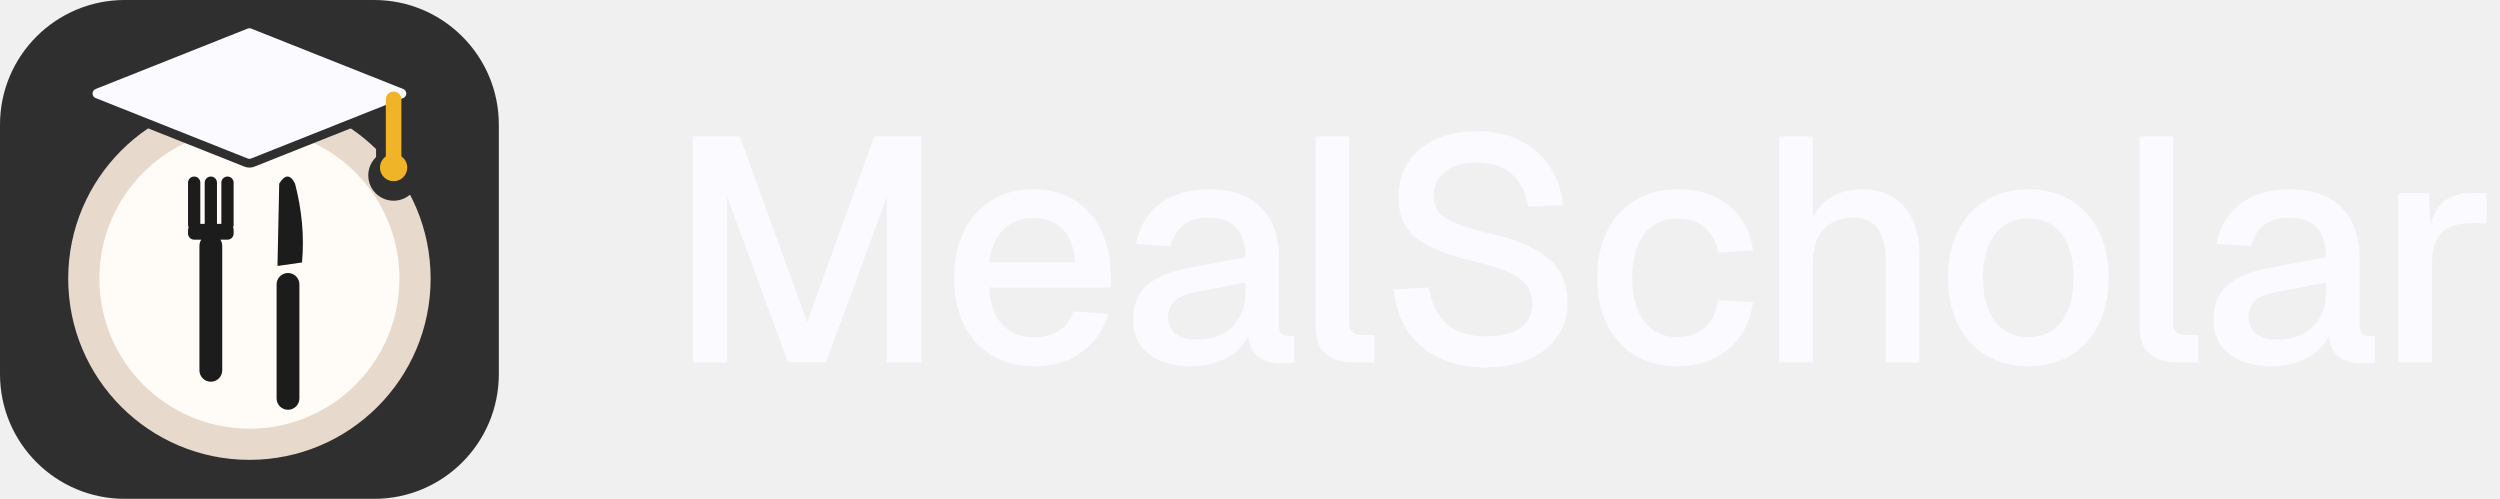
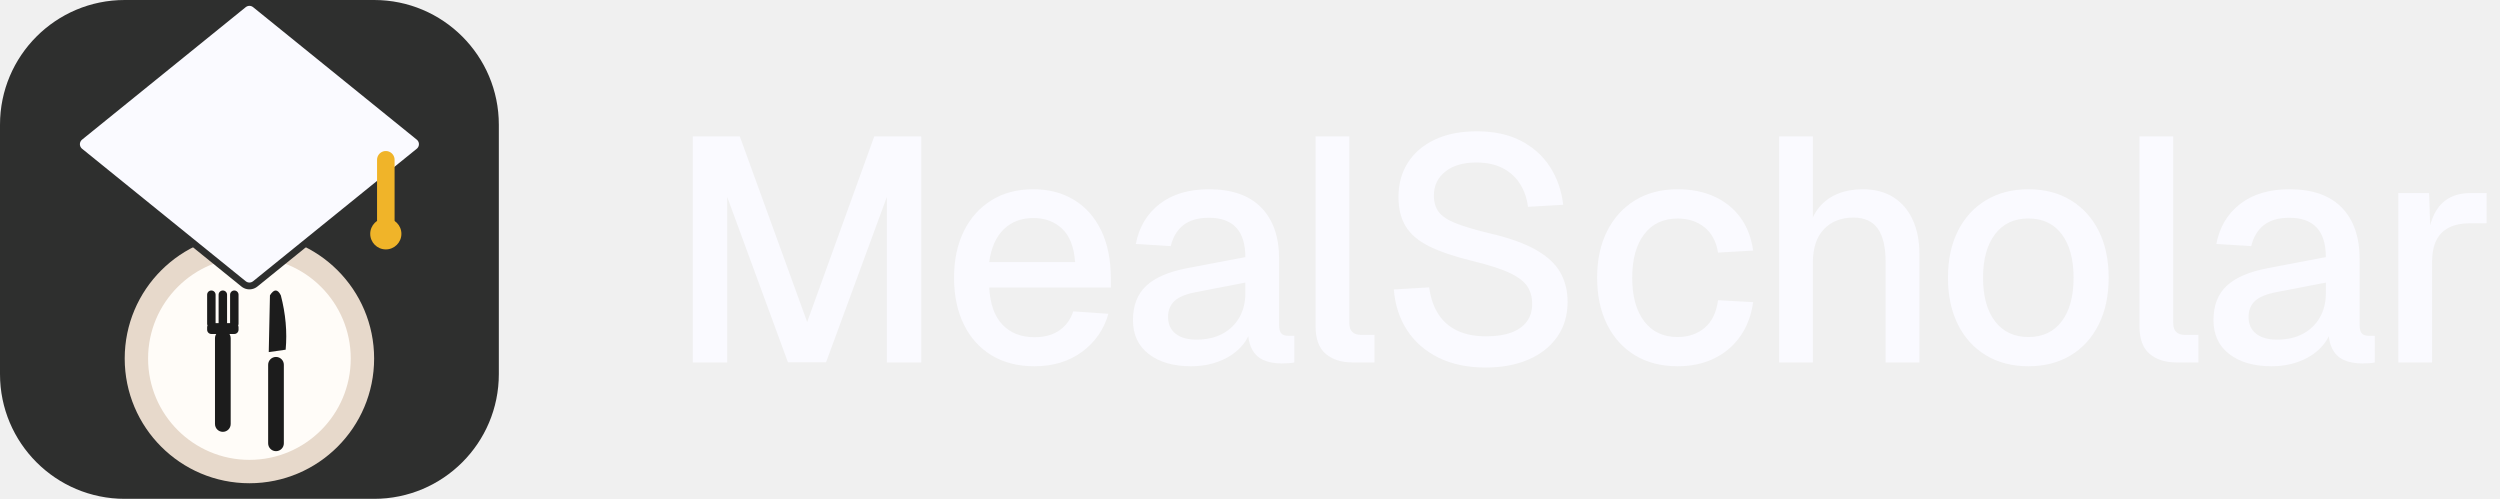
<svg xmlns="http://www.w3.org/2000/svg" viewBox="0 0 2566 512" role="img" aria-label="MealScholar">
  <rect width="512" height="512" rx="128" fill="#2E2F2E" />
  <mask id="ms-gap" maskUnits="userSpaceOnUse" x="0" y="0" width="512" height="512">
    <path d="M0 0h512v512H0z" fill="#fff" />
-     <polygon points="256,34 412,96 256,158 100,96" stroke="#000" stroke-width="28" stroke-linejoin="round" />
-     <path d="M404 104v64" stroke="#000" stroke-width="36" stroke-linecap="round" />
-     <circle cx="404" cy="180" r="26" />
+     <polygon points="256,12 424,148 256,284 88,148" stroke="#000" stroke-width="26" stroke-linejoin="round" />
+     <path d="M396 164v70" stroke="#000" stroke-width="34" stroke-linecap="round" />
+     <circle cx="396" cy="250" r="24" />
  </mask>
  <g mask="url(#ms-gap)">
-     <circle cx="256" cy="286" r="186" fill="#E7D9CB" />
-     <circle cx="256" cy="286" r="154" fill="#FFFCF8" />
+     <circle cx="256" cy="368" r="128" fill="#E7D9CB" />
+     <circle cx="256" cy="368" r="104" fill="#FFFCF8" />
  </g>
-   <g transform="translate(256 300) scale(0.9)">
+   <g transform="translate(256 380) scale(0.62)">
    <g fill="#1C1C1C">
      <g transform="translate(-44 0)">
        <path d="M-19 -132H-19A7 7 0 0 1 -12 -125V-77A7 7 0 0 1 -19 -70H-19A7 7 0 0 1 -26 -77V-125A7 7 0 0 1 -19 -132ZM0 -132H0A7 7 0 0 1 7 -125V-77A7 7 0 0 1 0 -70H0A7 7 0 0 1 -7 -77V-125A7 7 0 0 1 0 -132ZM19 -132H19A7 7 0 0 1 26 -125V-77A7 7 0 0 1 19 -70H19A7 7 0 0 1 12 -77V-125A7 7 0 0 1 19 -132ZM-19 -78H19A7 7 0 0 1 26 -71V-67A7 7 0 0 1 19 -60H-19A7 7 0 0 1 -26 -67V-71A7 7 0 0 1 -19 -78ZM0 -66H0A13 13 0 0 1 13 -53V89A13 13 0 0 1 0 102H0A13 13 0 0 1 -13 89V-53A13 13 0 0 1 0 -66Z" />
      </g>
      <g transform="translate(44 0)">
        <path d="M-10 -124L-12 -30L16 -34Q20 -78 8 -124Q0 -140 -10 -124ZM0 -22H0A13 13 0 0 1 13 -9V121A13 13 0 0 1 0 134H0A13 13 0 0 1 -13 121V-9A13 13 0 0 1 0 -22Z" />
      </g>
    </g>
  </g>
-   <polygon points="256,34 412,96 256,158 100,96" fill="#FAFAFF" stroke="#FAFAFF" stroke-width="10" stroke-linejoin="round" />
-   <path d="M404 102v58" stroke="#F0B429" stroke-width="16" stroke-linecap="round" />
-   <circle cx="404" cy="172" r="14" fill="#F0B429" />
+   <polygon points="256,12 424,148 256,284 88,148" fill="#FAFAFF" stroke="#FAFAFF" stroke-width="12" stroke-linejoin="round" />
+   <path d="M396 164v62" stroke="#F0B429" stroke-width="18" stroke-linecap="round" />
+   <circle cx="396" cy="240" r="16" fill="#F0B429" />
  <path transform="translate(683 372) scale(0.32676)" fill="#FAFAFF" d="M86 0.0V-710.0H233.601L445.2 -127.002L655.999 -710.0H803.601V0.0H695.6V-519.998L504.601 -0.6H384.8L194.001 -519.998V0.0Z M1158.8 12.0Q1081.4 12.0 1024.8 -22.2Q968.2 -56.4 937.4 -119.1Q906.6 -181.8 906.6 -266Q906.6 -350.2 937.4 -412.4Q968.2 -474.6 1024 -509.3Q1079.8 -544 1155.6 -544Q1228.201 -544 1283.301 -510.7Q1338.401 -477.4 1368.801 -414.4Q1399.201 -351.4 1399.201 -262V-235.2H1017.001Q1021.401 -157.4 1058.901 -118.3Q1096.401 -79.201 1159.6 -79.201Q1207 -79.201 1237.9 -101.001Q1268.8 -122.8 1281 -160.4L1391.401 -152.8Q1370.201 -78.6 1308.601 -33.3Q1247.001 12.0 1158.8 12.0ZM1017.001 -315.2H1286.8Q1281.8 -386.2 1246.2 -419.9Q1210.6 -453.599 1155.6 -453.599Q1099.401 -453.599 1062.901 -418.4Q1026.401 -383.2 1017.001 -315.2Z M1650.8 12.0Q1568.2 12.0 1518.4 -26.2Q1468.6 -64.4 1468.6 -132.8Q1468.6 -201.6 1510.1 -240.5Q1551.6 -279.4 1638.8 -296L1821.6 -330.8Q1821.6 -392.8 1792.8 -423.6Q1764 -454.4 1707.2 -454.4Q1656.401 -454.4 1627.101 -431.5Q1597.801 -408.6 1587.201 -365.4L1477.6 -372.2Q1492.8 -451.8 1552.6 -497.9Q1612.4 -544 1707.2 -544Q1815.201 -544 1871.401 -486.6Q1927.601 -429.2 1927.601 -325.2V-118.401Q1927.601 -98.801 1934.501 -91.201Q1941.401 -83.601 1956.401 -83.601H1975.401V0.0Q1970.401 1.4 1959.201 2.3Q1948.001 3.2 1936.201 3.2Q1901.601 3.2 1877.401 -8Q1853.2 -19.2 1841 -44.5Q1828.8 -69.8 1828.8 -112.8L1839.6 -108.0Q1831.8 -73.4 1805.2 -46Q1778.6 -18.6 1738.5 -3.3Q1698.4 12.0 1650.8 12.0ZM1668.001 -71.601Q1715.8 -71.601 1750.1 -90.2Q1784.4 -108.8 1803 -141.7Q1821.6 -174.6 1821.6 -216.8V-250.8L1666.401 -220.8Q1618.201 -211.6 1598.501 -192.5Q1578.801 -173.4 1578.801 -142.8Q1578.801 -109 1602.401 -90.3Q1626.001 -71.601 1668.001 -71.601Z M2158.2 0.0Q2105.8 0.0 2074 -27Q2042.2 -54 2042.2 -113.201V-710.0H2148.201V-123.201Q2148.201 -104.801 2157.601 -95.701Q2167.001 -86.601 2184.601 -86.601H2227.201V0.0Z M2576.2 16.0Q2491 16.0 2428.4 -15.0Q2365.8 -46.0 2329.8 -101Q2293.8 -156 2288 -229.2L2399.001 -235.8Q2405.601 -186.4 2427.801 -151.901Q2450.001 -117.401 2487.501 -99.701Q2525.001 -82.001 2578.2 -82.001Q2624.2 -82.001 2656.4 -93.701Q2688.6 -105.401 2705.6 -128.201Q2722.6 -151 2722.6 -184Q2722.6 -214.2 2708.3 -237.5Q2694 -260.8 2653.7 -280.3Q2613.4 -299.8 2534.601 -318.799Q2449.6 -339.599 2398.8 -364.899Q2348 -390.199 2325.3 -427.4Q2302.6 -464.6 2302.6 -520Q2302.6 -581.2 2332.2 -627.6Q2361.8 -674 2417 -700Q2472.2 -726.0 2548.601 -726.0Q2630.001 -726.0 2687.601 -696Q2745.201 -666 2778.701 -614Q2812.201 -562 2820.001 -495.2L2709.4 -488.8Q2704.2 -529.8 2684.2 -561.199Q2664.2 -592.599 2629.9 -610.299Q2595.6 -627.999 2546.601 -627.999Q2485.401 -627.999 2449.601 -599.399Q2413.801 -570.799 2413.801 -524.4Q2413.801 -493.6 2428.501 -473.4Q2443.201 -453.2 2480.501 -438Q2517.801 -422.8 2587 -406Q2679.201 -384.8 2733.401 -354.2Q2787.601 -323.6 2810.701 -283Q2833.801 -242.4 2833.801 -190.4Q2833.801 -127 2801.301 -80.5Q2768.801 -34 2710.901 -9Q2653.001 16.0 2576.2 16.0Z M3179.4 12.0Q3102.6 12.0 3045.9 -22.2Q2989.2 -56.4 2957.9 -119.1Q2926.6 -181.8 2926.6 -266Q2926.6 -350.2 2957.9 -412.4Q2989.2 -474.6 3045.9 -509.3Q3102.6 -544 3179.4 -544Q3243.801 -544 3294.201 -521.3Q3344.601 -498.6 3376.301 -455.7Q3408.001 -412.8 3416.601 -351.4L3306.4 -345Q3298 -397 3263.8 -424.499Q3229.6 -451.999 3179.4 -451.999Q3112.001 -451.999 3074.401 -402.6Q3036.801 -353.2 3036.801 -266Q3036.801 -178.6 3074.401 -129.201Q3112.001 -79.801 3179.4 -79.801Q3229.8 -79.801 3264.1 -108.501Q3298.4 -137.201 3306.4 -195.4L3416.601 -189.4Q3408.201 -128 3376.701 -82.8Q3345.201 -37.6 3294.801 -12.8Q3244.401 12.0 3179.4 12.0Z M3498.2 0.0V-710.0H3604.201V-412.4L3591.001 -413.6Q3600.201 -458.6 3624.101 -487.3Q3648.001 -516 3683.101 -530Q3718.201 -544 3760.201 -544Q3818.201 -544 3858.001 -518.4Q3897.801 -492.8 3918.301 -447.1Q3938.801 -401.4 3938.801 -342.2V0.0H3832.8V-314.4Q3832.8 -385.599 3808.2 -420.299Q3783.6 -454.999 3731.8 -454.999Q3673.801 -454.999 3639.001 -418.599Q3604.201 -382.2 3604.201 -312.4V0.0Z M4281.4 12.0Q4205.4 12.0 4148.3 -22.2Q4091.2 -56.4 4059.9 -119.1Q4028.6 -181.8 4028.6 -266Q4028.6 -351 4059.9 -413.2Q4091.2 -475.4 4148.3 -509.7Q4205.4 -544 4281.4 -544Q4357.401 -544 4414.101 -509.7Q4470.801 -475.4 4502.101 -413.2Q4533.401 -351 4533.401 -266Q4533.401 -181.8 4502.101 -119.1Q4470.801 -56.4 4414.101 -22.2Q4357.401 12.0 4281.4 12.0ZM4281.4 -79.801Q4348.8 -79.801 4386 -129.201Q4423.2 -178.6 4423.2 -266Q4423.2 -353.2 4386 -402.7Q4348.8 -452.199 4281.4 -452.199Q4214.001 -452.199 4176.401 -402.7Q4138.801 -353.2 4138.801 -266Q4138.801 -178.6 4176.401 -129.201Q4214.001 -79.801 4281.4 -79.801Z M4746.2 0.0Q4693.8 0.0 4662 -27Q4630.2 -54 4630.2 -113.201V-710.0H4736.201V-123.201Q4736.201 -104.801 4745.601 -95.701Q4755.001 -86.601 4772.601 -86.601H4815.201V0.0Z M5044.8 12.0Q4962.2 12.0 4912.4 -26.2Q4862.6 -64.4 4862.6 -132.8Q4862.6 -201.6 4904.1 -240.5Q4945.6 -279.4 5032.8 -296L5215.6 -330.8Q5215.6 -392.8 5186.8 -423.6Q5158 -454.4 5101.2 -454.4Q5050.401 -454.4 5021.101 -431.5Q4991.801 -408.6 4981.201 -365.4L4871.6 -372.2Q4886.8 -451.8 4946.6 -497.9Q5006.4 -544 5101.2 -544Q5209.201 -544 5265.401 -486.6Q5321.601 -429.2 5321.601 -325.2V-118.401Q5321.601 -98.801 5328.501 -91.201Q5335.401 -83.601 5350.401 -83.601H5369.401V0.0Q5364.401 1.4 5353.201 2.3Q5342.001 3.2 5330.201 3.2Q5295.601 3.2 5271.401 -8Q5247.2 -19.2 5235 -44.5Q5222.8 -69.8 5222.8 -112.8L5233.6 -108.0Q5225.8 -73.4 5199.2 -46Q5172.6 -18.6 5132.5 -3.3Q5092.4 12.0 5044.8 12.0ZM5062.001 -71.601Q5109.8 -71.601 5144.1 -90.2Q5178.4 -108.8 5197 -141.7Q5215.6 -174.6 5215.6 -216.8V-250.8L5060.401 -220.8Q5012.201 -211.6 4992.501 -192.5Q4972.801 -173.4 4972.801 -142.8Q4972.801 -109 4996.401 -90.3Q5020.001 -71.601 5062.001 -71.601Z M5443.2 0.0V-532H5540.001L5544.401 -390.8L5535.201 -393.6Q5546.201 -466 5579.601 -499Q5613.001 -532 5669.801 -532H5720.601V-437.199H5670.201Q5629.601 -437.199 5602.901 -423.899Q5576.201 -410.599 5562.701 -383.599Q5549.201 -356.6 5549.201 -313.8V0.0Z" />
</svg>
